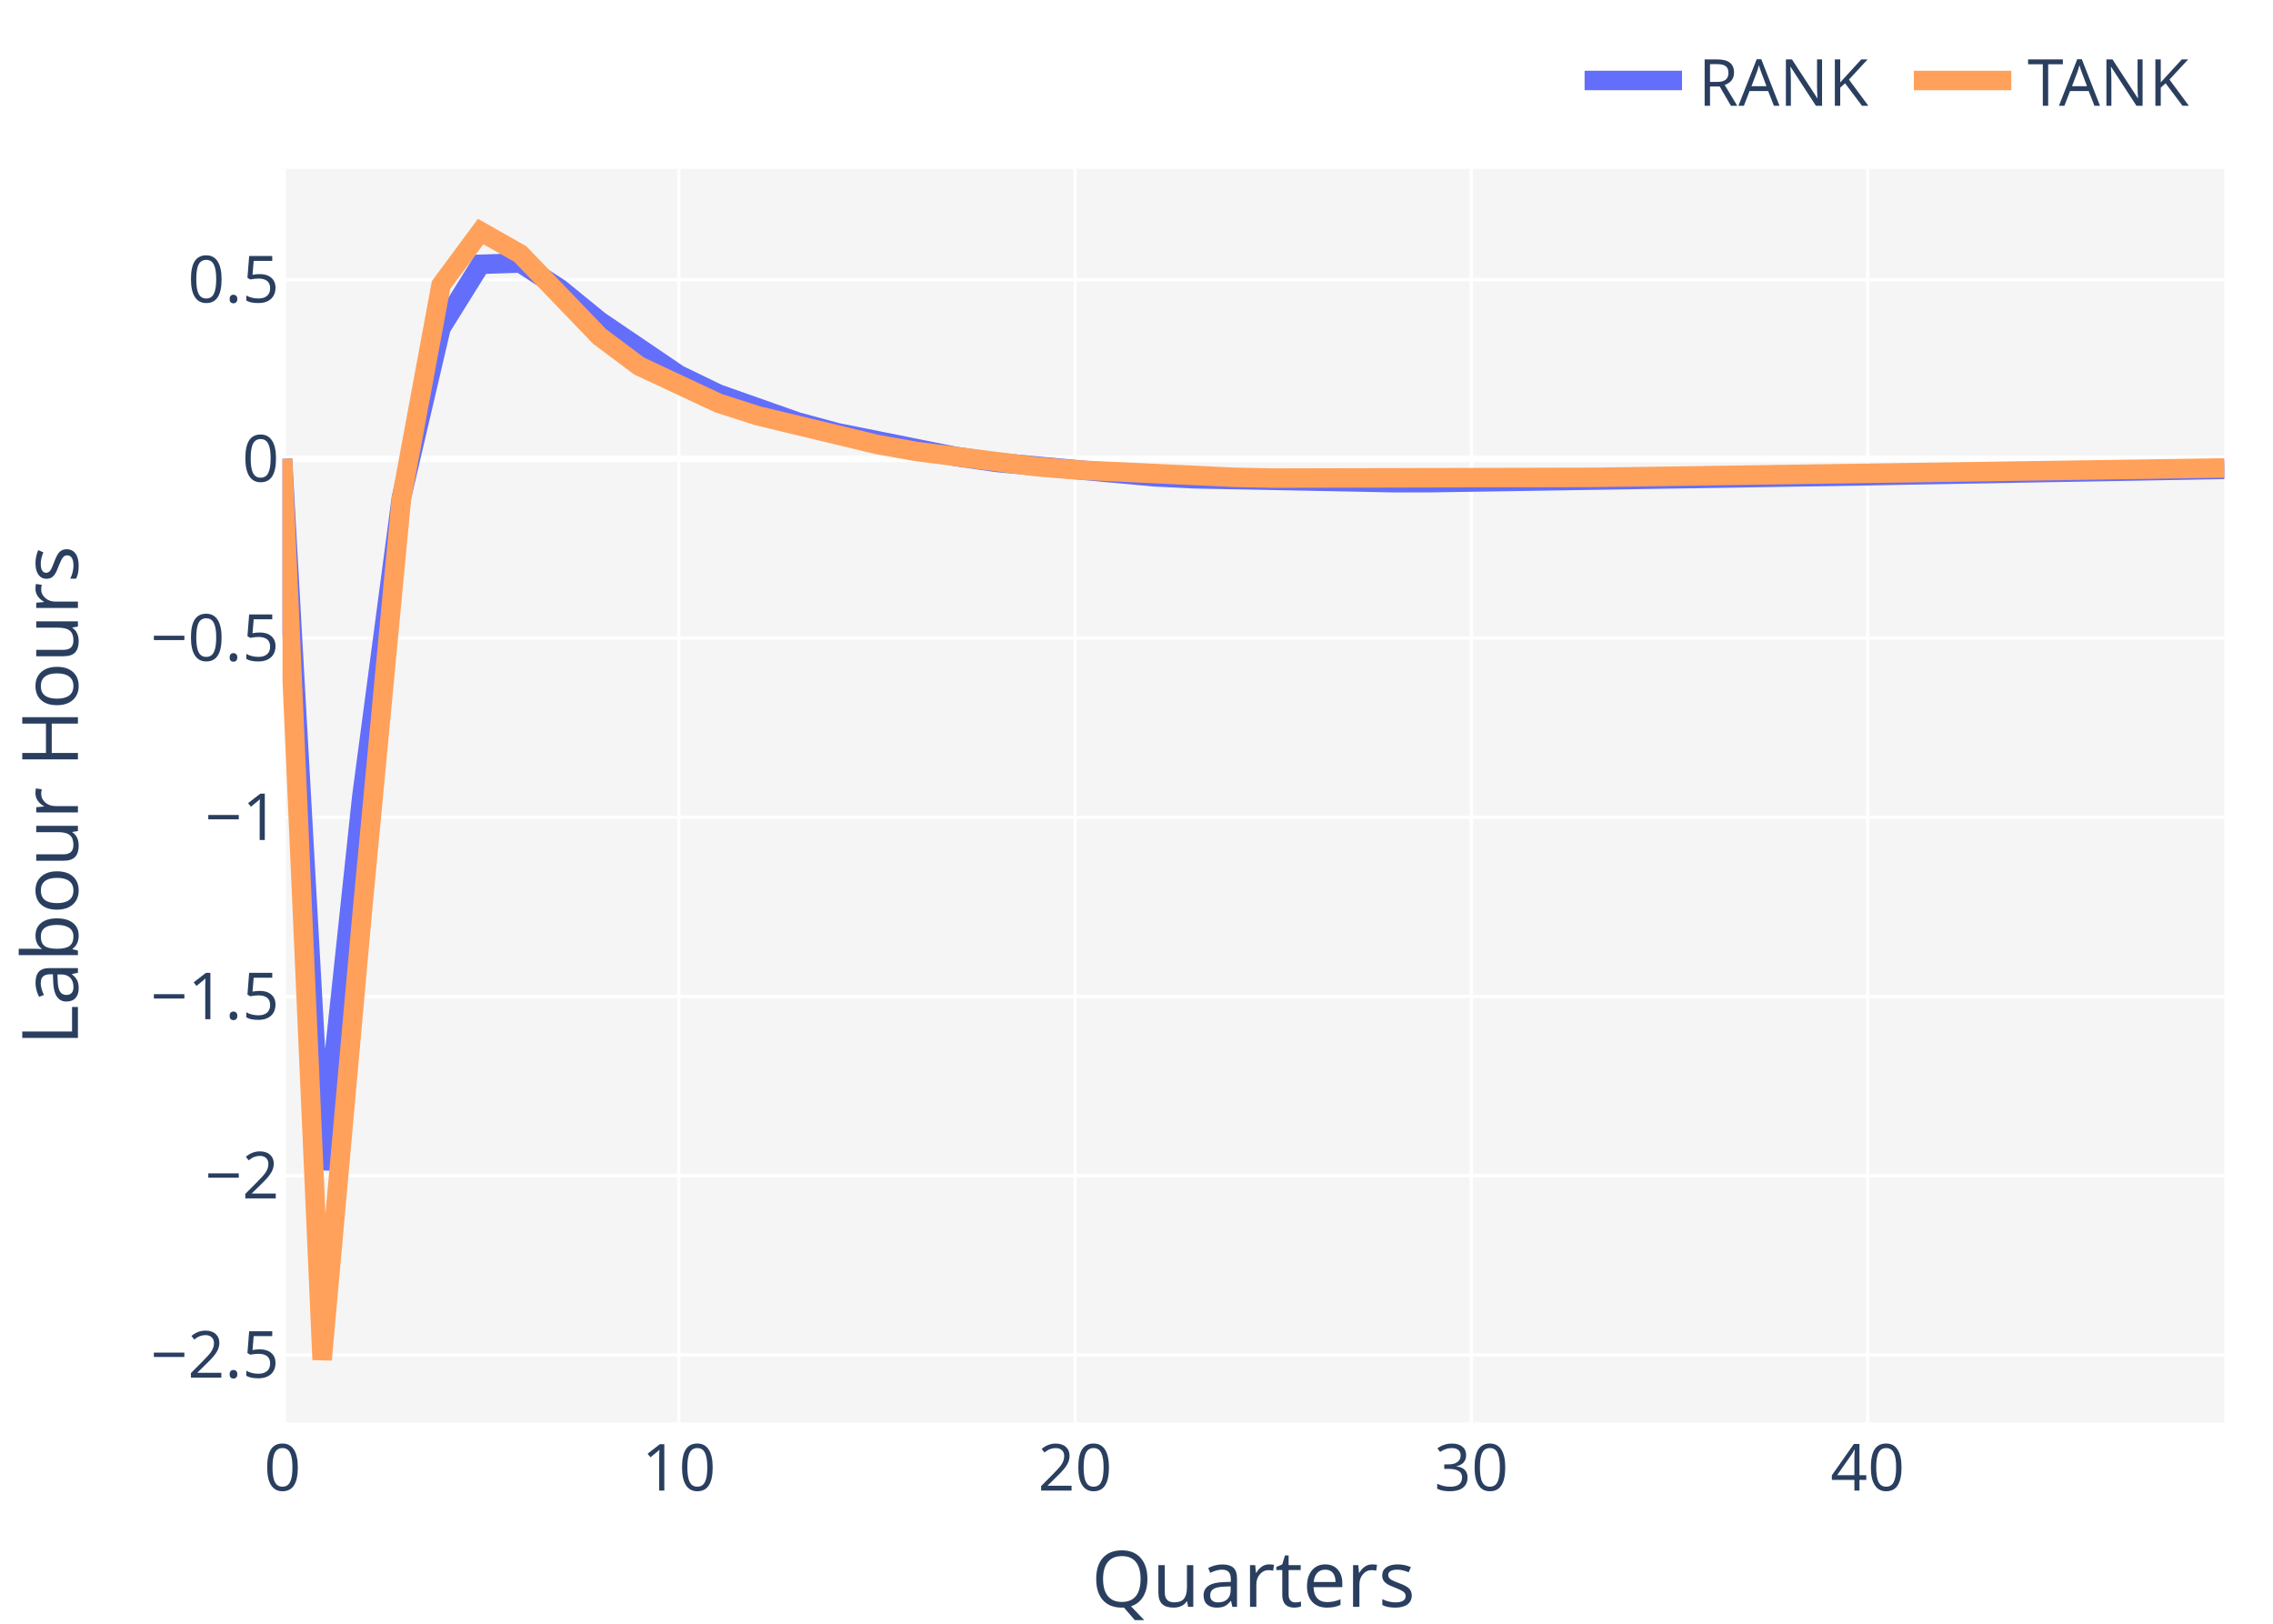
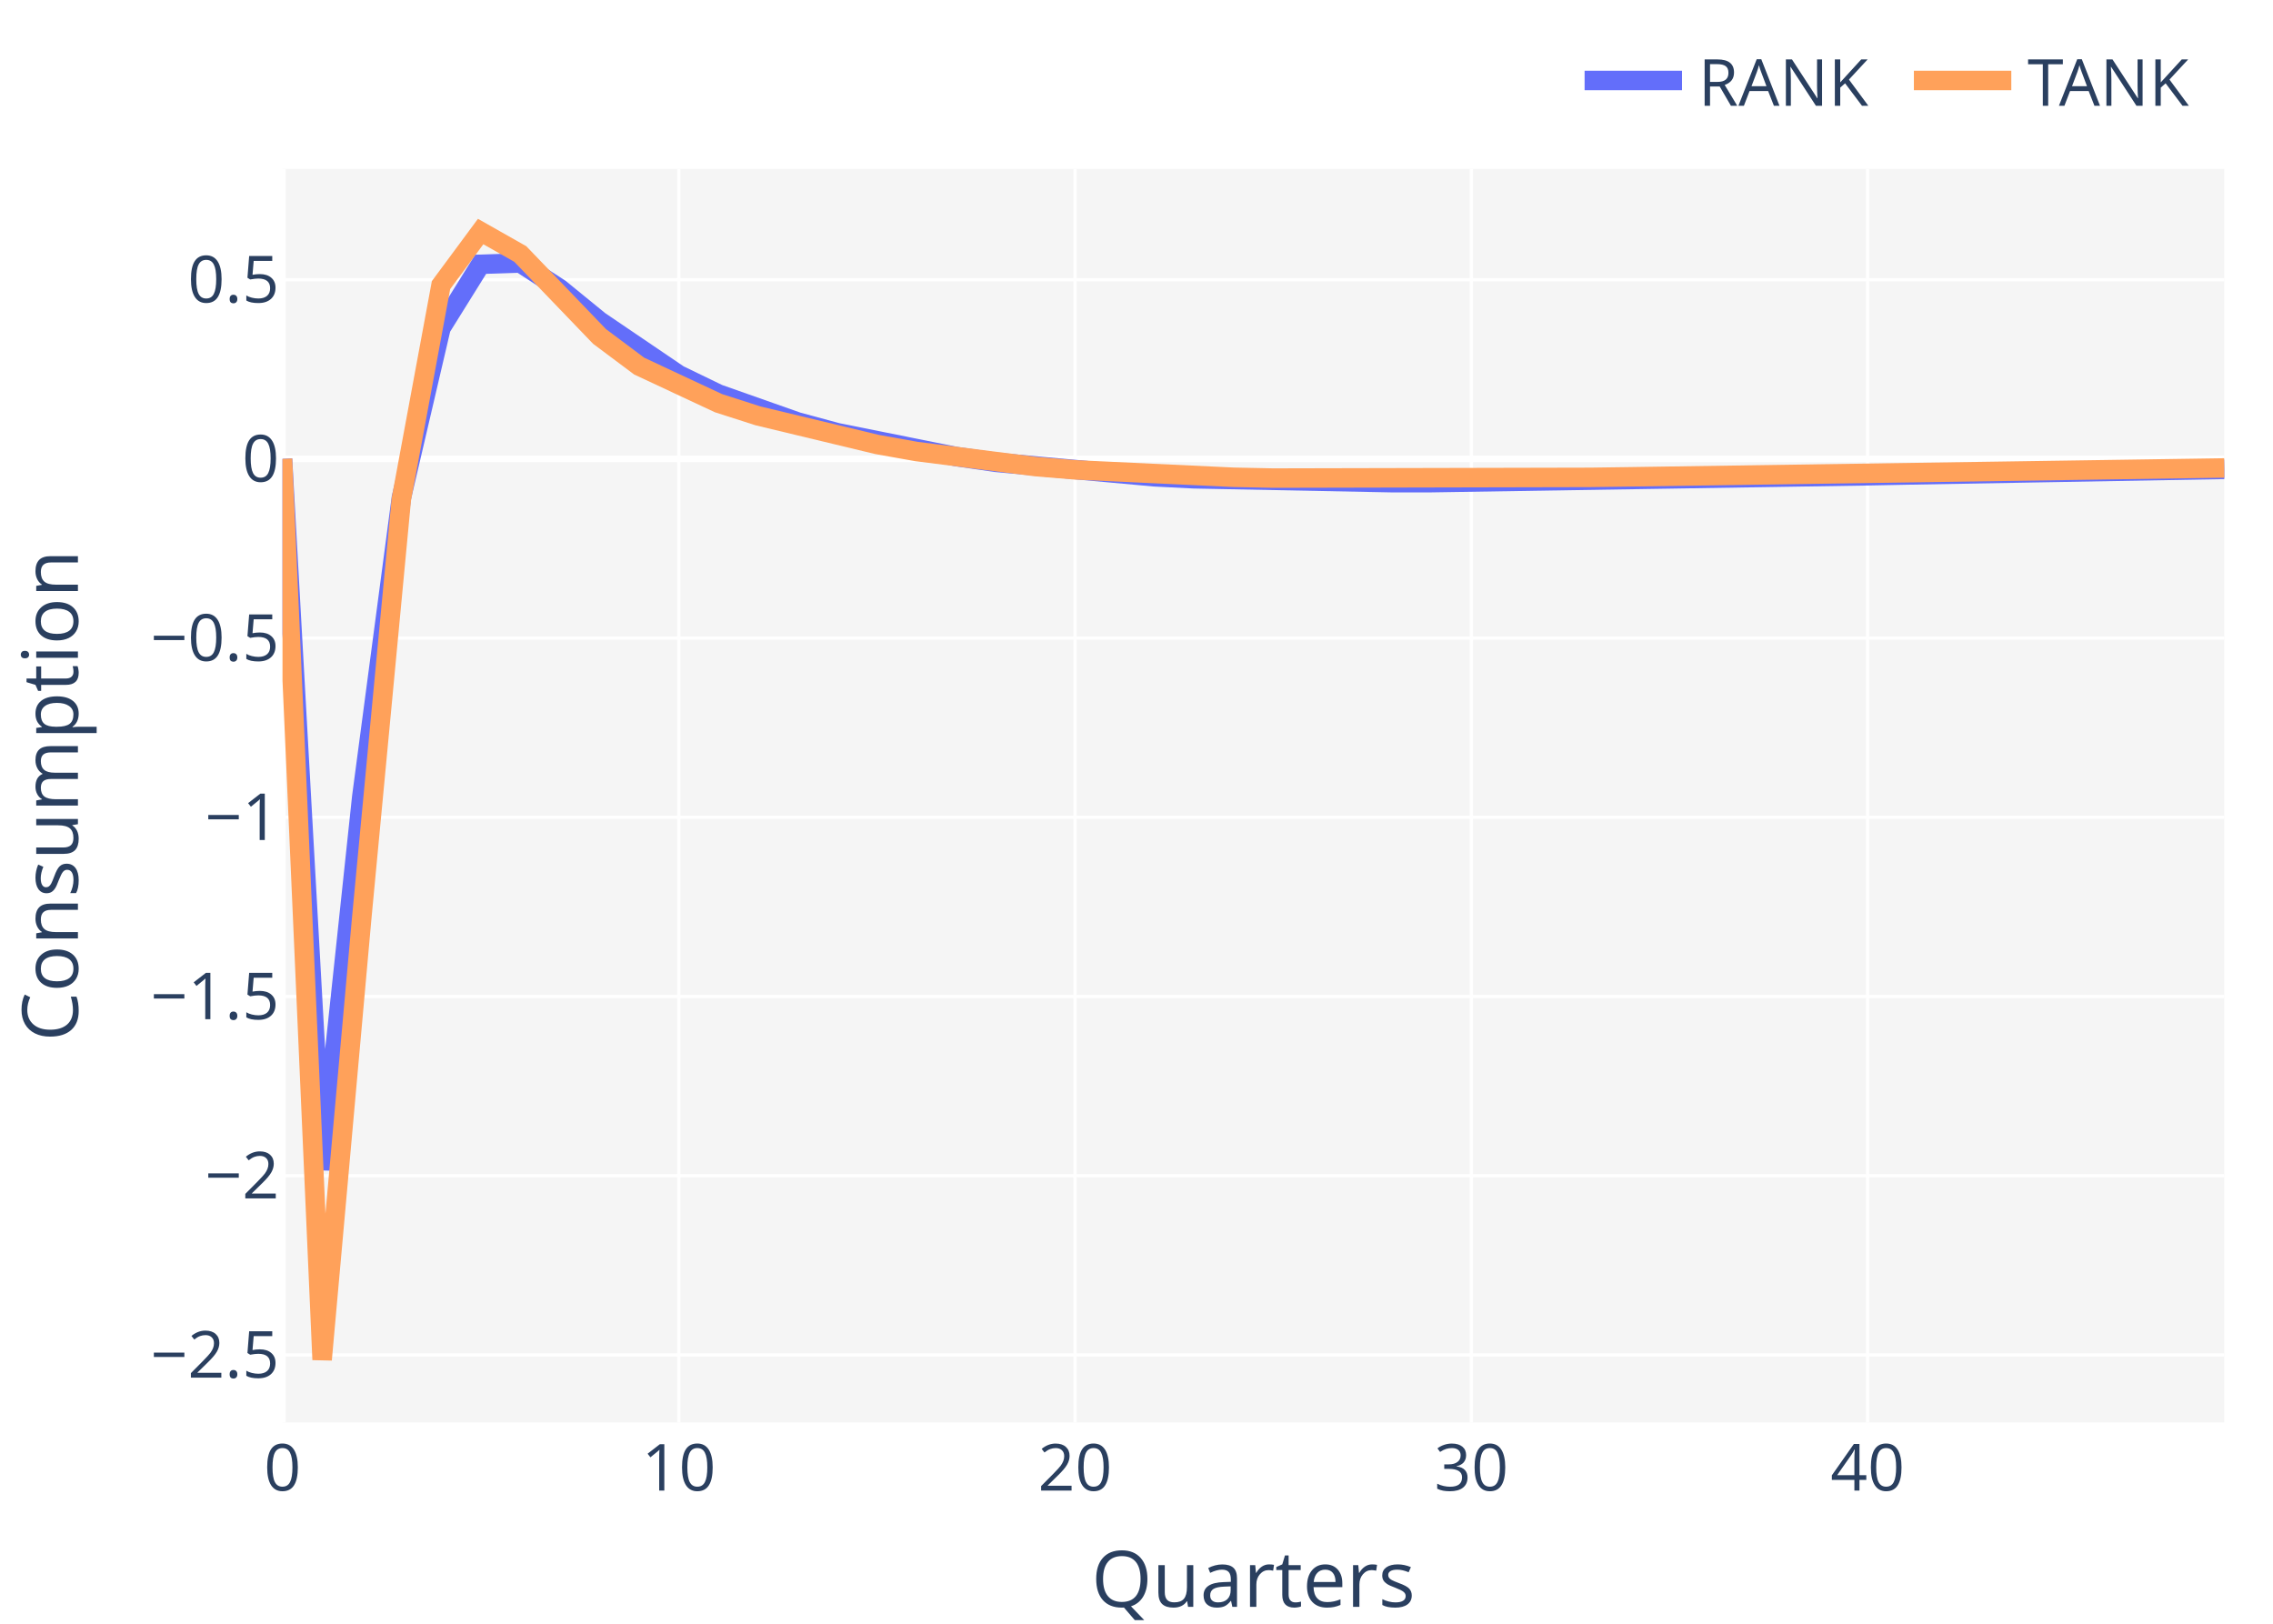
<svg xmlns="http://www.w3.org/2000/svg" class="main-svg" width="700" height="500" style="" viewBox="0 0 700 500">
  <rect x="0" y="0" width="700" height="500" style="fill: rgb(255, 255, 255); fill-opacity: 1;" />
-   <defs id="defs-9c1793">
+   <defs id="defs-00be6c">
    <g class="clips">
-       <clipPath id="clip9c1793xyplot" class="plotclip">
+       <clipPath id="clip00be6cxyplot" class="plotclip">
        <rect width="598" height="386" />
      </clipPath>
-       <clipPath class="axesclip" id="clip9c1793x">
+       <clipPath class="axesclip" id="clip00be6cx">
        <rect x="87" y="0" width="598" height="500" />
      </clipPath>
-       <clipPath class="axesclip" id="clip9c1793y">
+       <clipPath class="axesclip" id="clip00be6cy">
        <rect x="0" y="52" width="700" height="386" />
      </clipPath>
-       <clipPath class="axesclip" id="clip9c1793xy">
+       <clipPath class="axesclip" id="clip00be6cxy">
        <rect x="87" y="52" width="598" height="386" />
      </clipPath>
    </g>
    <g class="gradients" />
    <g class="patterns" />
  </defs>
  <g class="bglayer">
    <rect class="bg" x="87" y="52" width="598" height="386" style="fill: rgb(245, 245, 245); fill-opacity: 1; stroke-width: 0;" />
  </g>
  <g class="layer-below">
    <g class="imagelayer" />
    <g class="shapelayer" />
  </g>
  <g class="cartesianlayer">
    <g class="subplot xy">
      <g class="layer-subplot">
        <g class="shapelayer" />
        <g class="imagelayer" />
      </g>
      <g class="minor-gridlayer">
        <g class="x" />
        <g class="y" />
      </g>
      <g class="gridlayer">
        <g class="x">
          <path class="xgrid crisp" transform="translate(209.04,0)" d="M0,52v386" style="stroke: rgb(255, 255, 255); stroke-opacity: 1; stroke-width: 1px;" />
          <path class="xgrid crisp" transform="translate(331.08,0)" d="M0,52v386" style="stroke: rgb(255, 255, 255); stroke-opacity: 1; stroke-width: 1px;" />
          <path class="xgrid crisp" transform="translate(453.12,0)" d="M0,52v386" style="stroke: rgb(255, 255, 255); stroke-opacity: 1; stroke-width: 1px;" />
          <path class="xgrid crisp" transform="translate(575.16,0)" d="M0,52v386" style="stroke: rgb(255, 255, 255); stroke-opacity: 1; stroke-width: 1px;" />
        </g>
        <g class="y">
          <path class="ygrid crisp" transform="translate(0,417.22)" d="M87,0h598" style="stroke: rgb(255, 255, 255); stroke-opacity: 1; stroke-width: 1px;" />
          <path class="ygrid crisp" transform="translate(0,362.03)" d="M87,0h598" style="stroke: rgb(255, 255, 255); stroke-opacity: 1; stroke-width: 1px;" />
          <path class="ygrid crisp" transform="translate(0,306.85)" d="M87,0h598" style="stroke: rgb(255, 255, 255); stroke-opacity: 1; stroke-width: 1px;" />
          <path class="ygrid crisp" transform="translate(0,251.67)" d="M87,0h598" style="stroke: rgb(255, 255, 255); stroke-opacity: 1; stroke-width: 1px;" />
          <path class="ygrid crisp" transform="translate(0,196.48)" d="M87,0h598" style="stroke: rgb(255, 255, 255); stroke-opacity: 1; stroke-width: 1px;" />
          <path class="ygrid crisp" transform="translate(0,86.12)" d="M87,0h598" style="stroke: rgb(255, 255, 255); stroke-opacity: 1; stroke-width: 1px;" />
        </g>
      </g>
      <g class="zerolinelayer">
        <path class="xzl zl crisp" transform="translate(87,0)" d="M0,52v386" style="stroke: rgb(255, 255, 255); stroke-opacity: 1; stroke-width: 2px;" />
        <path class="yzl zl crisp" transform="translate(0,141.3)" d="M87,0h598" style="stroke: rgb(255, 255, 255); stroke-opacity: 1; stroke-width: 2px;" />
      </g>
      <path class="xlines-below" />
      <path class="ylines-below" />
      <g class="overlines-below" />
      <g class="xaxislayer-below" />
      <g class="yaxislayer-below" />
      <g class="overaxes-below" />
-       <g class="plot" transform="translate(87,52)" clip-path="url(#clip9c1793xyplot)">
+       <g class="plot" transform="translate(87,52)" clip-path="url(#clip00be6cxyplot)">
        <g class="scatterlayer mlayer">
-           <g class="trace scatter traceb4b3ab" style="stroke-miterlimit: 2; opacity: 1;">
+           <g class="trace scatter trace8dbd72" style="stroke-miterlimit: 2; opacity: 1;">
            <g class="fills" />
            <g class="errorbars" />
            <g class="lines">
              <path class="js-line" d="M0,89.3L12.2,308.18L24.41,193.39L36.61,101.27L48.82,48.97L61.02,29.38L73.22,28.97L85.43,36.91L97.63,46.86L122.04,63.42L134.24,69.33L158.65,77.94L170.86,81.24L207.47,88.59L219.67,90.36L268.49,94.82L280.69,95.43L341.71,96.63L353.92,96.62L488.16,94.5L500.37,94.26L598,92.53" style="vector-effect: non-scaling-stroke; fill: none; stroke: rgb(99, 110, 250); stroke-opacity: 1; stroke-width: 6px; opacity: 1;" />
            </g>
            <g class="points" />
            <g class="text" />
          </g>
-           <g class="trace scatter trace05746a" style="stroke-miterlimit: 2; opacity: 1;">
+           <g class="trace scatter trace953d69" style="stroke-miterlimit: 2; opacity: 1;">
            <g class="fills" />
            <g class="errorbars" />
            <g class="lines">
              <path class="js-line" d="M0,89.3L12.2,366.7L24.41,230.59L36.61,101.67L48.82,35.79L61.02,19.3L73.22,26.21L97.63,51.6L109.84,60.73L134.24,72.14L146.45,76.06L183.06,84.86L195.27,87.04L231.88,91.67L244.08,92.68L292.9,94.97L305.1,95.22L402.73,95L414.94,94.83L598,92.1" style="vector-effect: non-scaling-stroke; fill: none; stroke: rgb(255, 161, 90); stroke-opacity: 1; stroke-width: 6px; opacity: 1;" />
            </g>
            <g class="points" />
            <g class="text" />
          </g>
        </g>
      </g>
      <g class="overplot" />
      <path class="xlines-above crisp" d="M0,0" style="fill: none;" />
      <path class="ylines-above crisp" d="M0,0" style="fill: none;" />
      <g class="overlines-above" />
      <g class="xaxislayer-above">
        <g class="xtick">
          <text text-anchor="middle" x="0" y="459" transform="translate(87,0)" style="font-family: 'Open Sans', verdana, arial, sans-serif; font-size: 20px; fill: rgb(42, 63, 95); fill-opacity: 1; white-space: pre; opacity: 1;">0</text>
        </g>
        <g class="xtick">
          <text text-anchor="middle" x="0" y="459" style="font-family: 'Open Sans', verdana, arial, sans-serif; font-size: 20px; fill: rgb(42, 63, 95); fill-opacity: 1; white-space: pre; opacity: 1;" transform="translate(209.04,0)">10</text>
        </g>
        <g class="xtick">
          <text text-anchor="middle" x="0" y="459" style="font-family: 'Open Sans', verdana, arial, sans-serif; font-size: 20px; fill: rgb(42, 63, 95); fill-opacity: 1; white-space: pre; opacity: 1;" transform="translate(331.08,0)">20</text>
        </g>
        <g class="xtick">
          <text text-anchor="middle" x="0" y="459" style="font-family: 'Open Sans', verdana, arial, sans-serif; font-size: 20px; fill: rgb(42, 63, 95); fill-opacity: 1; white-space: pre; opacity: 1;" transform="translate(453.12,0)">30</text>
        </g>
        <g class="xtick">
          <text text-anchor="middle" x="0" y="459" style="font-family: 'Open Sans', verdana, arial, sans-serif; font-size: 20px; fill: rgb(42, 63, 95); fill-opacity: 1; white-space: pre; opacity: 1;" transform="translate(575.16,0)">40</text>
        </g>
      </g>
      <g class="yaxislayer-above">
        <g class="ytick">
          <text text-anchor="end" x="86" y="7" transform="translate(0,417.22)" style="font-family: 'Open Sans', verdana, arial, sans-serif; font-size: 20px; fill: rgb(42, 63, 95); fill-opacity: 1; white-space: pre; opacity: 1;">−2.5</text>
        </g>
        <g class="ytick">
          <text text-anchor="end" x="86" y="7" style="font-family: 'Open Sans', verdana, arial, sans-serif; font-size: 20px; fill: rgb(42, 63, 95); fill-opacity: 1; white-space: pre; opacity: 1;" transform="translate(0,362.03)">−2</text>
        </g>
        <g class="ytick">
          <text text-anchor="end" x="86" y="7" style="font-family: 'Open Sans', verdana, arial, sans-serif; font-size: 20px; fill: rgb(42, 63, 95); fill-opacity: 1; white-space: pre; opacity: 1;" transform="translate(0,306.85)">−1.5</text>
        </g>
        <g class="ytick">
          <text text-anchor="end" x="86" y="7" style="font-family: 'Open Sans', verdana, arial, sans-serif; font-size: 20px; fill: rgb(42, 63, 95); fill-opacity: 1; white-space: pre; opacity: 1;" transform="translate(0,251.67)">−1</text>
        </g>
        <g class="ytick">
          <text text-anchor="end" x="86" y="7" style="font-family: 'Open Sans', verdana, arial, sans-serif; font-size: 20px; fill: rgb(42, 63, 95); fill-opacity: 1; white-space: pre; opacity: 1;" transform="translate(0,196.48)">−0.5</text>
        </g>
        <g class="ytick">
          <text text-anchor="end" x="86" y="7" style="font-family: 'Open Sans', verdana, arial, sans-serif; font-size: 20px; fill: rgb(42, 63, 95); fill-opacity: 1; white-space: pre; opacity: 1;" transform="translate(0,141.3)">0</text>
        </g>
        <g class="ytick">
          <text text-anchor="end" x="86" y="7" style="font-family: 'Open Sans', verdana, arial, sans-serif; font-size: 20px; fill: rgb(42, 63, 95); fill-opacity: 1; white-space: pre; opacity: 1;" transform="translate(0,86.12)">0.5</text>
        </g>
      </g>
      <g class="overaxes-above" />
    </g>
  </g>
  <g class="polarlayer" />
  <g class="smithlayer" />
  <g class="ternarylayer" />
  <g class="geolayer" />
  <g class="funnelarealayer" />
  <g class="pielayer" />
  <g class="iciclelayer" />
  <g class="treemaplayer" />
  <g class="sunburstlayer" />
  <g class="glimages" />
-   <defs id="topdefs-9c1793">
+   <defs id="topdefs-00be6c">
    <g class="clips" />
-     <clipPath id="legend9c1793">
+     <clipPath id="legend00be6c">
      <rect width="202" height="39" x="0" y="0" />
    </clipPath>
  </defs>
  <g class="layer-above">
    <g class="imagelayer" />
    <g class="shapelayer" />
  </g>
  <g class="infolayer">
    <g class="legend" pointer-events="all" transform="translate(483,5.28)">
      <rect class="bg" shape-rendering="crispEdges" width="202" height="39" x="0" y="0" style="stroke: rgb(68, 68, 68); stroke-opacity: 1; fill: rgb(255, 255, 255); fill-opacity: 1; stroke-width: 0px;" />
-       <g class="scrollbox" transform="" clip-path="url(#legend9c1793)">
+       <g class="scrollbox" transform="" clip-path="url(#legend00be6c)">
        <g class="groups" transform="">
          <g class="traces" transform="translate(0,19.5)" style="opacity: 1;">
            <text class="legendtext" text-anchor="start" x="40" y="7.8" style="font-family: 'Open Sans', verdana, arial, sans-serif; font-size: 20px; fill: rgb(42, 63, 95); fill-opacity: 1; white-space: pre;">RANK</text>
            <g class="layers" style="opacity: 1;">
              <g class="legendfill" />
              <g class="legendlines">
                <path class="js-line" d="M5,0h30" style="fill: none; stroke: rgb(99, 110, 250); stroke-opacity: 1; stroke-width: 6px;" />
              </g>
              <g class="legendsymbols">
                <g class="legendpoints" />
              </g>
            </g>
            <rect class="legendtoggle" x="0" y="-14.5" width="98.906" height="29" style="fill: rgb(0, 0, 0); fill-opacity: 0;" />
          </g>
        </g>
        <g class="groups" transform="translate(101.4062,0)">
          <g class="traces" transform="translate(0,19.5)" style="opacity: 1;">
            <text class="legendtext" text-anchor="start" x="40" y="7.8" style="font-family: 'Open Sans', verdana, arial, sans-serif; font-size: 20px; fill: rgb(42, 63, 95); fill-opacity: 1; white-space: pre;">TANK</text>
            <g class="layers" style="opacity: 1;">
              <g class="legendfill" />
              <g class="legendlines">
                <path class="js-line" d="M5,0h30" style="fill: none; stroke: rgb(255, 161, 90); stroke-opacity: 1; stroke-width: 6px;" />
              </g>
              <g class="legendsymbols">
                <g class="legendpoints" />
              </g>
            </g>
            <rect class="legendtoggle" x="0" y="-14.5" width="97.328" height="29" style="fill: rgb(0, 0, 0); fill-opacity: 0;" />
          </g>
        </g>
      </g>
      <rect class="scrollbar" rx="20" ry="3" width="0" height="0" x="0" y="0" style="fill: rgb(128, 139, 164); fill-opacity: 1;" />
    </g>
    <g class="g-gtitle" />
    <g class="g-xtitle">
      <text class="xtitle" x="386" y="494.8" text-anchor="middle" style="font-family: 'Open Sans', verdana, arial, sans-serif; font-size: 24px; fill: rgb(42, 63, 95); opacity: 1; font-weight: normal; white-space: pre;">Quarters</text>
    </g>
    <g class="g-ytitle" transform="translate(18.87793,0)">
-       <text class="ytitle" transform="rotate(-90,5.121875,245)" x="5.122" y="245" text-anchor="middle" style="font-family: 'Open Sans', verdana, arial, sans-serif; font-size: 24px; fill: rgb(42, 63, 95); opacity: 1; font-weight: normal; white-space: pre;">Labour Hours</text>
+       <text class="ytitle" transform="rotate(-90,5.121875,245)" x="5.122" y="245" text-anchor="middle" style="font-family: 'Open Sans', verdana, arial, sans-serif; font-size: 24px; fill: rgb(42, 63, 95); opacity: 1; font-weight: normal; white-space: pre;">Consumption</text>
    </g>
  </g>
</svg>
